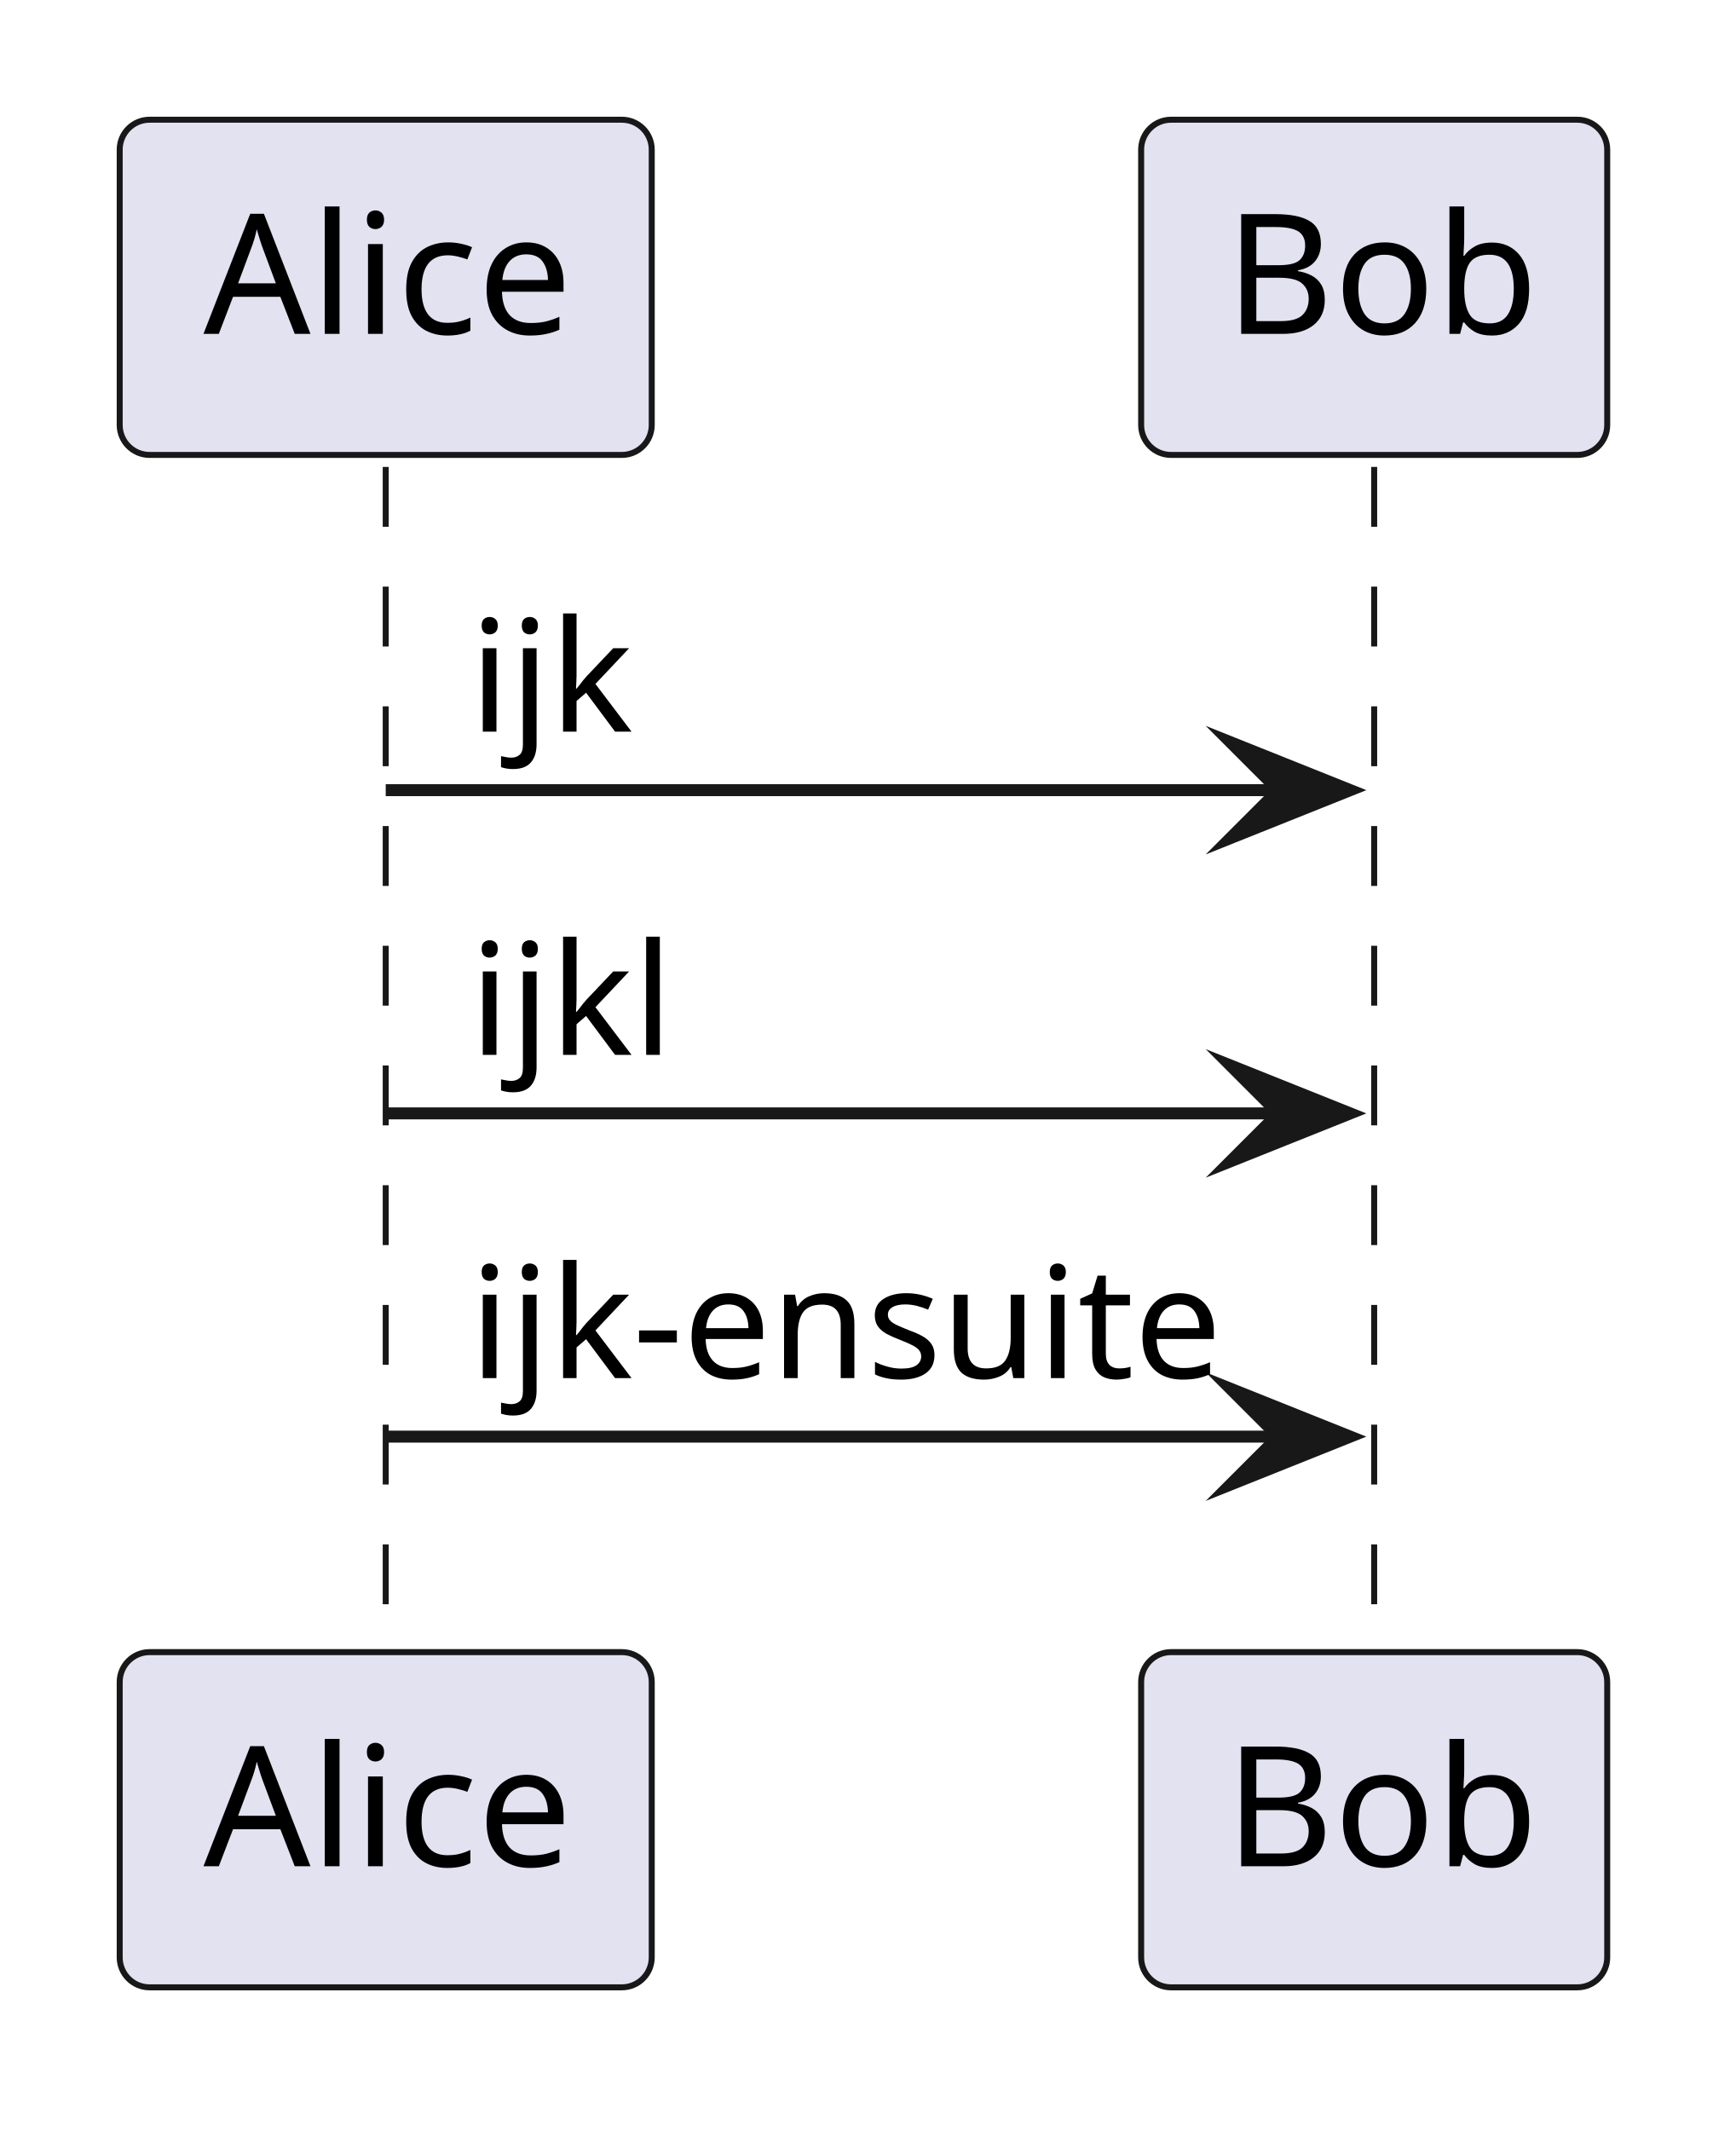
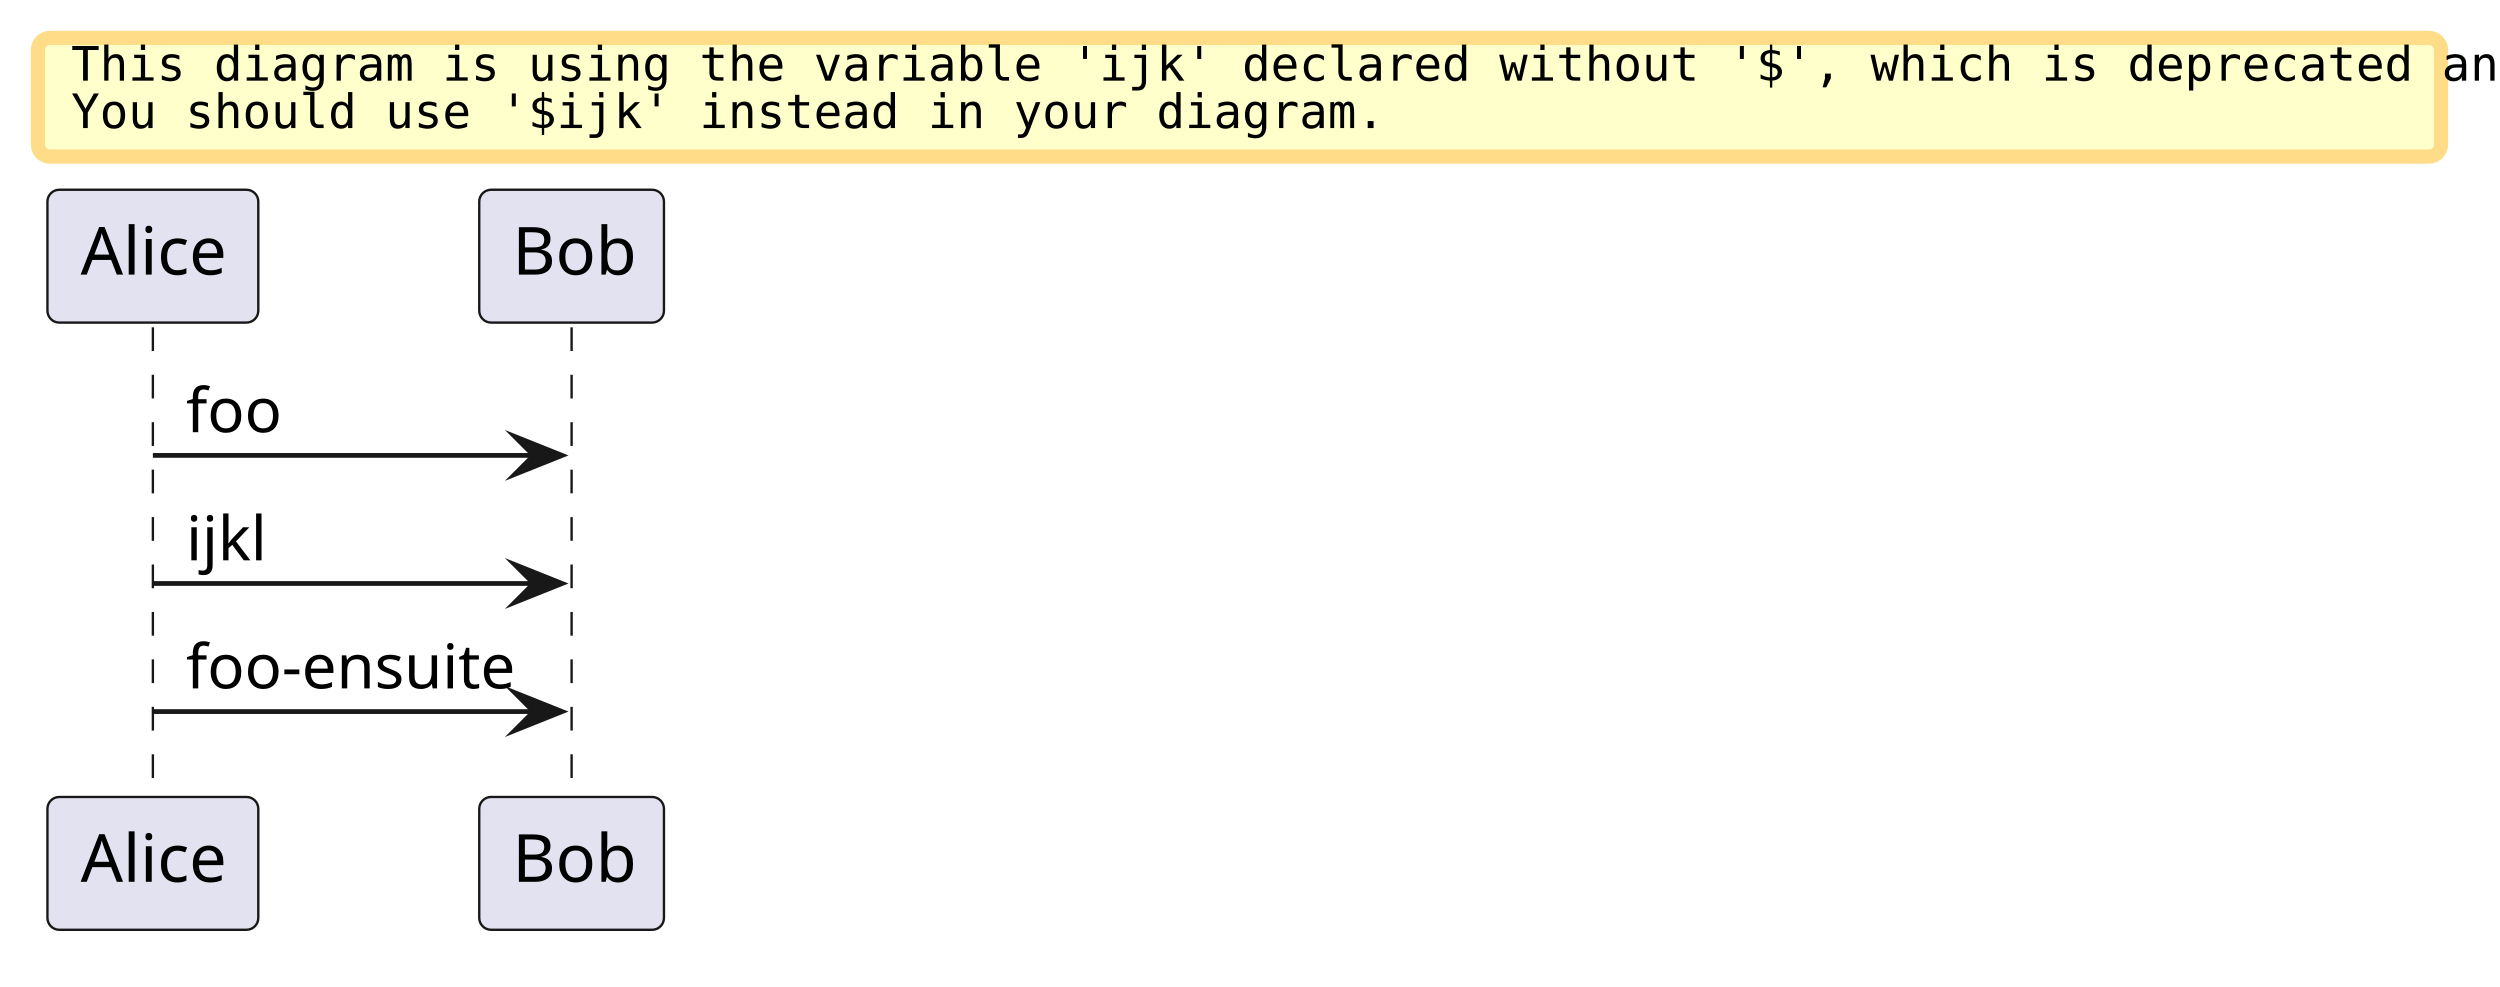
- <svg xmlns="http://www.w3.org/2000/svg" version="1.1" data-diagram-type="SEQUENCE" style="width:145px;height:178px;background:#FFFFFF;" width="145px" height="178px" viewBox="0 0 145 178" zoomAndPan="magnify" preserveAspectRatio="none" contentStyleType="text/css">
+ <svg xmlns="http://www.w3.org/2000/svg" version="1.1" data-diagram-type="SEQUENCE" style="width:527px;height:208px;background:#FFFFFF;" width="527px" height="208px" viewBox="0 0 527 208" zoomAndPan="magnify" preserveAspectRatio="none" contentStyleType="text/css">
  <defs />
  <g font-family="sans-serif" lengthAdjust="spacing">
+     <rect x="8" y="8" width="506.563" height="25" fill="#FFC" style="stroke:#FD8;stroke-width:3;" rx="2.5" ry="2.5" />
+     <text x="15" y="17" fill="#000" font-size="10" textLength="496.563" font-family="monospace">This diagram is using the variable 'ijk' declared without '$', which is deprecated and will be removed in the future.</text>
+     <text x="15" y="27" fill="#000" font-size="10" textLength="200" font-family="monospace">You should use '$ijk' instead in your diagram.</text>
    <g class="participant-lifeline" data-qualified-name="Alice" data-entity-uid="part1" id="part1-lifeline" data-source-line="3">
      <g>
-         <rect x="28.725" y="39" width="8" height="99" fill="#000" fill-opacity="0" />
-         <line x1="32.225" y1="39" x2="32.225" y2="138" style="stroke:#181818;stroke-width:0.5;stroke-dasharray:5,5;" />
+         <rect x="28.725" y="69" width="8" height="99" fill="#000" fill-opacity="0" />
+         <line x1="32.225" y1="69" x2="32.225" y2="168" style="stroke:#181818;stroke-width:0.5;stroke-dasharray:5,5;" />
      </g>
    </g>
    <g class="participant-lifeline" data-qualified-name="Bob" data-entity-uid="part2" id="part2-lifeline" data-source-line="3">
      <g>
-         <rect x="111.306" y="39" width="8" height="99" fill="#000" fill-opacity="0" />
-         <line x1="114.806" y1="39" x2="114.806" y2="138" style="stroke:#181818;stroke-width:0.5;stroke-dasharray:5,5;" />
+         <rect x="116.994" y="69" width="8" height="99" fill="#000" fill-opacity="0" />
+         <line x1="120.494" y1="69" x2="120.494" y2="168" style="stroke:#181818;stroke-width:0.5;stroke-dasharray:5,5;" />
      </g>
    </g>
    <g class="participant participant-head" data-qualified-name="Alice" data-entity-uid="part1" id="part1-head" data-source-line="3">
-       <rect x="10" y="10" width="44.45" height="28" fill="#E2E2F0" style="stroke:#181818;stroke-width:0.5;" rx="2.5" ry="2.5" />
-       <text x="17" y="27.889" fill="#000" font-size="14" textLength="30.45">Alice</text>
+       <rect x="10" y="40" width="44.45" height="28" fill="#E2E2F0" style="stroke:#181818;stroke-width:0.5;" rx="2.5" ry="2.5" />
+       <text x="17" y="57.889" fill="#000" font-size="14" textLength="30.45">Alice</text>
    </g>
    <g class="participant participant-head" data-qualified-name="Bob" data-entity-uid="part2" id="part2-head" data-source-line="3">
-       <rect x="95.337" y="10" width="38.938" height="28" fill="#E2E2F0" style="stroke:#181818;stroke-width:0.5;" rx="2.5" ry="2.5" />
-       <text x="102.337" y="27.889" fill="#000" font-size="14" textLength="24.938">Bob</text>
+       <rect x="101.025" y="40" width="38.938" height="28" fill="#E2E2F0" style="stroke:#181818;stroke-width:0.5;" rx="2.5" ry="2.5" />
+       <text x="108.025" y="57.889" fill="#000" font-size="14" textLength="24.938">Bob</text>
    </g>
    <g class="participant participant-tail" data-qualified-name="Alice" data-entity-uid="part1" id="part1-tail" data-source-line="3">
-       <rect x="10" y="138" width="44.45" height="28" fill="#E2E2F0" style="stroke:#181818;stroke-width:0.5;" rx="2.5" ry="2.5" />
-       <text x="17" y="155.889" fill="#000" font-size="14" textLength="30.45">Alice</text>
+       <rect x="10" y="168" width="44.45" height="28" fill="#E2E2F0" style="stroke:#181818;stroke-width:0.5;" rx="2.5" ry="2.5" />
+       <text x="17" y="185.889" fill="#000" font-size="14" textLength="30.45">Alice</text>
    </g>
    <g class="participant participant-tail" data-qualified-name="Bob" data-entity-uid="part2" id="part2-tail" data-source-line="3">
-       <rect x="95.337" y="138" width="38.938" height="28" fill="#E2E2F0" style="stroke:#181818;stroke-width:0.5;" rx="2.5" ry="2.5" />
-       <text x="102.337" y="155.889" fill="#000" font-size="14" textLength="24.938">Bob</text>
+       <rect x="101.025" y="168" width="38.938" height="28" fill="#E2E2F0" style="stroke:#181818;stroke-width:0.5;" rx="2.5" ry="2.5" />
+       <text x="108.025" y="185.889" fill="#000" font-size="14" textLength="24.938">Bob</text>
    </g>
    <g class="message" data-entity-1="part1" data-entity-2="part2" id="msg1" data-source-line="3">
-       <polygon points="102.806,62,112.806,66,102.806,70,106.806,66" fill="#181818" style="stroke:#181818;stroke-width:1;stroke-linejoin:miter;stroke-miterlimit:10;" />
-       <line x1="32.225" y1="66" x2="108.806" y2="66" style="stroke:#181818;stroke-width:1;" />
-       <text x="39.225" y="61.111" fill="#000" font-size="13" textLength="12.35">ijk</text>
+       <polygon points="108.494,92,118.494,96,108.494,100,112.494,96" fill="#181818" style="stroke:#181818;stroke-width:1;stroke-linejoin:miter;stroke-miterlimit:10;" />
+       <line x1="32.225" y1="96" x2="114.494" y2="96" style="stroke:#181818;stroke-width:1;" />
+       <text x="39.225" y="91.111" fill="#000" font-size="13" textLength="18.038">foo</text>
    </g>
    <g class="message" data-entity-1="part1" data-entity-2="part2" id="msg2" data-source-line="4">
-       <polygon points="102.806,89,112.806,93,102.806,97,106.806,93" fill="#181818" style="stroke:#181818;stroke-width:1;stroke-linejoin:miter;stroke-miterlimit:10;" />
-       <line x1="32.225" y1="93" x2="108.806" y2="93" style="stroke:#181818;stroke-width:1;" />
-       <text x="39.225" y="88.111" fill="#000" font-size="13" textLength="15.275">ijkl</text>
+       <polygon points="108.494,119,118.494,123,108.494,127,112.494,123" fill="#181818" style="stroke:#181818;stroke-width:1;stroke-linejoin:miter;stroke-miterlimit:10;" />
+       <line x1="32.225" y1="123" x2="114.494" y2="123" style="stroke:#181818;stroke-width:1;" />
+       <text x="39.225" y="118.111" fill="#000" font-size="13" textLength="15.275">ijkl</text>
    </g>
    <g class="message" data-entity-1="part1" data-entity-2="part2" id="msg3" data-source-line="5">
-       <polygon points="102.806,116,112.806,120,102.806,124,106.806,120" fill="#181818" style="stroke:#181818;stroke-width:1;stroke-linejoin:miter;stroke-miterlimit:10;" />
-       <line x1="32.225" y1="120" x2="108.806" y2="120" style="stroke:#181818;stroke-width:1;" />
-       <text x="39.225" y="115.111" fill="#000" font-size="13" textLength="58.581">ijk-ensuite</text>
+       <polygon points="108.494,146,118.494,150,108.494,154,112.494,150" fill="#181818" style="stroke:#181818;stroke-width:1;stroke-linejoin:miter;stroke-miterlimit:10;" />
+       <line x1="32.225" y1="150" x2="114.494" y2="150" style="stroke:#181818;stroke-width:1;" />
+       <text x="39.225" y="145.111" fill="#000" font-size="13" textLength="64.269">foo-ensuite</text>
    </g>
  </g>
</svg>
